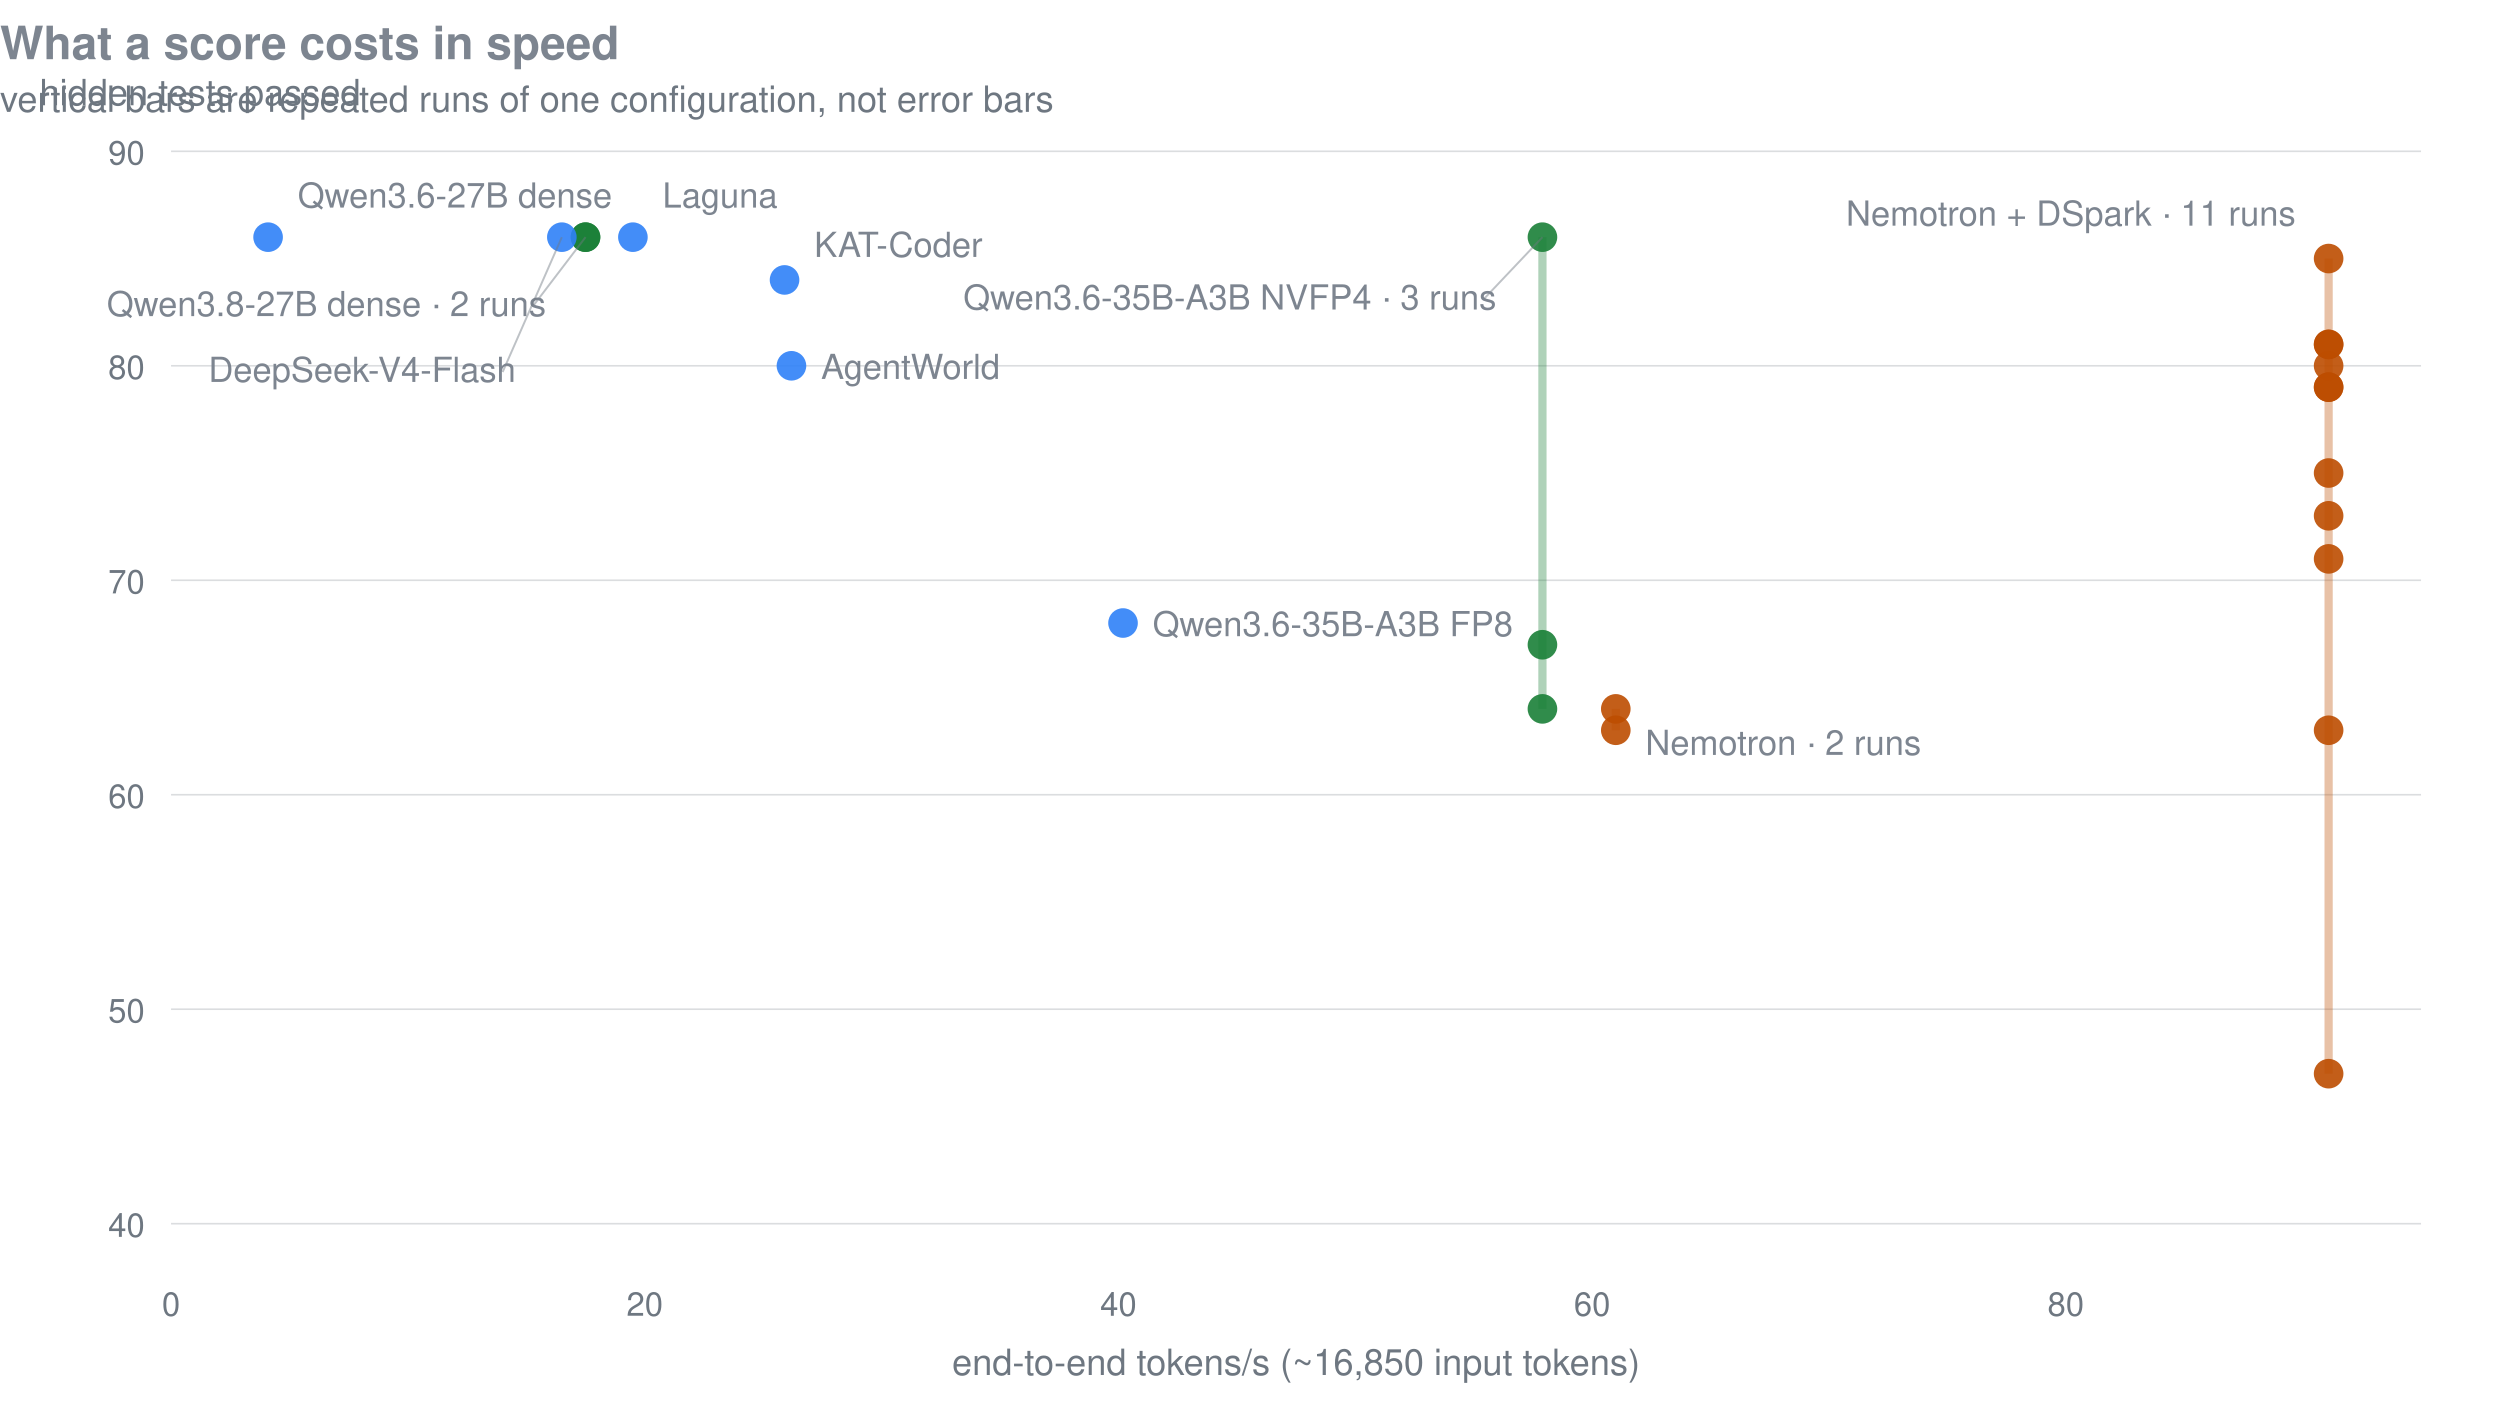
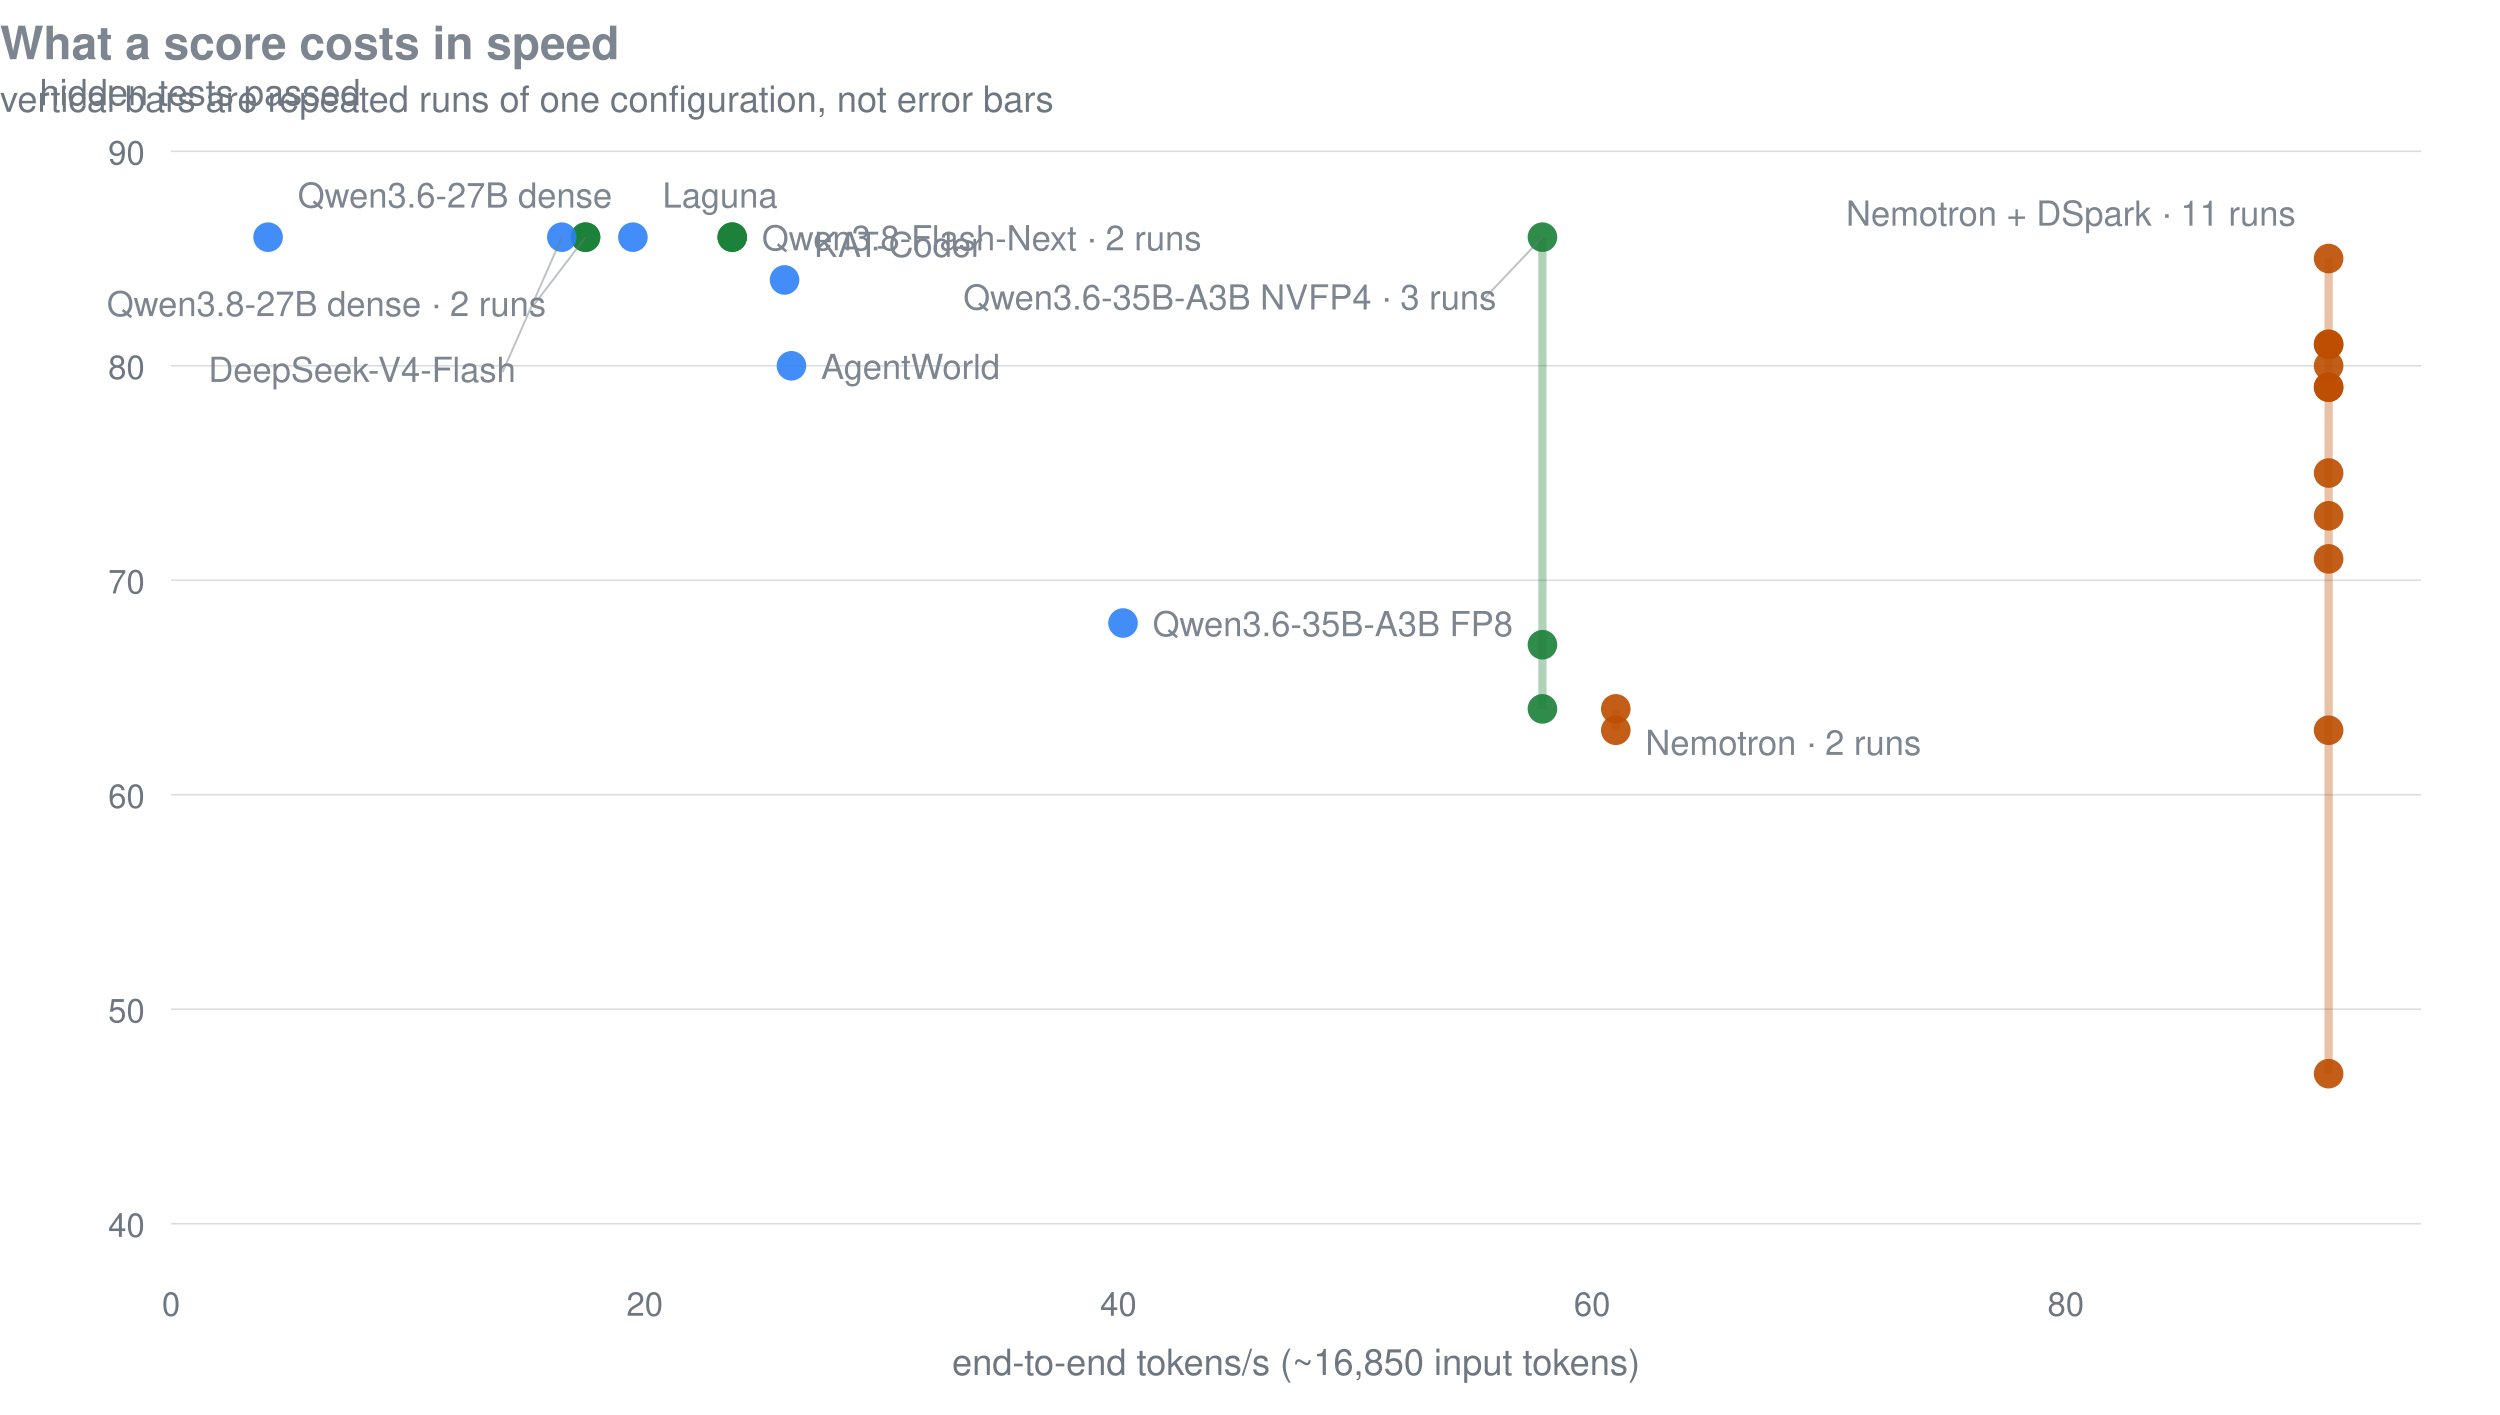
<svg xmlns="http://www.w3.org/2000/svg" width="760" height="430" viewBox="0 0 760 430" font-family="-apple-system,BlinkMacSystemFont,Segoe UI,Helvetica,Arial,sans-serif">
  <text x="0" y="18" font-size="14" font-weight="600" fill="#7d8590">What a score costs in speed</text>
  <text x="0" y="34" font-size="11" fill="#6e7781">vertical bars are repeated runs of one configuration, not error bars</text>
  <line x1="52" y1="372.0" x2="736" y2="372.0" stroke="#6e7781" stroke-width="0.5" opacity="0.25" />
  <text x="44" y="376.0" font-size="10" text-anchor="end" fill="#6e7781">40</text>
  <line x1="52" y1="306.8" x2="736" y2="306.8" stroke="#6e7781" stroke-width="0.5" opacity="0.25" />
  <text x="44" y="310.8" font-size="10" text-anchor="end" fill="#6e7781">50</text>
  <line x1="52" y1="241.6" x2="736" y2="241.6" stroke="#6e7781" stroke-width="0.5" opacity="0.25" />
  <text x="44" y="245.6" font-size="10" text-anchor="end" fill="#6e7781">60</text>
  <line x1="52" y1="176.4" x2="736" y2="176.4" stroke="#6e7781" stroke-width="0.5" opacity="0.25" />
  <text x="44" y="180.4" font-size="10" text-anchor="end" fill="#6e7781">70</text>
  <line x1="52" y1="111.2" x2="736" y2="111.2" stroke="#6e7781" stroke-width="0.5" opacity="0.25" />
  <text x="44" y="115.2" font-size="10" text-anchor="end" fill="#6e7781">80</text>
  <line x1="52" y1="46.0" x2="736" y2="46.0" stroke="#6e7781" stroke-width="0.5" opacity="0.25" />
  <text x="44" y="50.0" font-size="10" text-anchor="end" fill="#6e7781">90</text>
  <text x="52.0" y="400" font-size="10" text-anchor="middle" fill="#6e7781">0</text>
  <text x="196.0" y="400" font-size="10" text-anchor="middle" fill="#6e7781">20</text>
  <text x="340.0" y="400" font-size="10" text-anchor="middle" fill="#6e7781">40</text>
  <text x="484.0" y="400" font-size="10" text-anchor="middle" fill="#6e7781">60</text>
  <text x="628.0" y="400" font-size="10" text-anchor="middle" fill="#6e7781">80</text>
  <text x="394.0" y="418" font-size="11" text-anchor="middle" fill="#6e7781">end-to-end tokens/s (~16,850 input tokens)</text>
  <text x="12" y="32" font-size="11" fill="#6e7781">hidden tests passed</text>
  <line x1="707.9" y1="326.4" x2="707.9" y2="78.6" stroke="#bc4c00" stroke-width="2.5" opacity="0.35" />
  <circle cx="707.9" cy="78.6" r="4.5" fill="#bc4c00" opacity="0.9" />
  <circle cx="707.9" cy="117.7" r="4.5" fill="#bc4c00" opacity="0.9" />
  <circle cx="707.9" cy="169.9" r="4.5" fill="#bc4c00" opacity="0.9" />
  <circle cx="707.9" cy="111.2" r="4.5" fill="#bc4c00" opacity="0.9" />
  <circle cx="707.9" cy="156.8" r="4.5" fill="#bc4c00" opacity="0.9" />
  <circle cx="707.9" cy="222.0" r="4.5" fill="#bc4c00" opacity="0.9" />
  <circle cx="707.9" cy="104.7" r="4.5" fill="#bc4c00" opacity="0.9" />
  <circle cx="707.9" cy="104.7" r="4.5" fill="#bc4c00" opacity="0.9" />
  <circle cx="707.9" cy="326.4" r="4.5" fill="#bc4c00" opacity="0.9" />
  <circle cx="707.9" cy="117.7" r="4.5" fill="#bc4c00" opacity="0.9" />
  <circle cx="707.9" cy="143.8" r="4.5" fill="#bc4c00" opacity="0.9" />
  <line x1="468.9" y1="215.5" x2="468.9" y2="72.1" stroke="#1a7f37" stroke-width="2.5" opacity="0.35" />
  <circle cx="468.9" cy="215.5" r="4.5" fill="#1a7f37" opacity="0.9" />
  <circle cx="468.9" cy="196.0" r="4.5" fill="#1a7f37" opacity="0.9" />
  <circle cx="468.9" cy="72.1" r="4.5" fill="#1a7f37" opacity="0.9" />
  <line x1="491.2" y1="222.0" x2="491.2" y2="215.5" stroke="#bc4c00" stroke-width="2.5" opacity="0.35" />
  <circle cx="491.2" cy="222.0" r="4.5" fill="#bc4c00" opacity="0.9" />
  <circle cx="491.2" cy="215.5" r="4.5" fill="#bc4c00" opacity="0.9" />
  <circle cx="341.4" cy="189.4" r="4.5" fill="#2f81f7" opacity="0.9" />
  <circle cx="240.6" cy="111.2" r="4.5" fill="#2f81f7" opacity="0.9" />
  <circle cx="238.5" cy="85.1" r="4.5" fill="#2f81f7" opacity="0.9" />
  <circle cx="192.4" cy="72.1" r="4.5" fill="#2f81f7" opacity="0.9" />
  <line x1="178.0" y1="72.1" x2="178.0" y2="72.1" stroke="#1a7f37" stroke-width="2.5" opacity="0.35" />
  <circle cx="178.0" cy="72.1" r="4.5" fill="#1a7f37" opacity="0.9" />
  <circle cx="178.0" cy="72.1" r="4.5" fill="#1a7f37" opacity="0.9" />
  <circle cx="170.8" cy="72.1" r="4.5" fill="#2f81f7" opacity="0.9" />
  <circle cx="81.5" cy="72.1" r="4.5" fill="#2f81f7" opacity="0.9" />
+   <line x1="222.6" y1="72.1" x2="222.6" y2="72.1" stroke="#1a7f37" stroke-width="2.5" opacity="0.35" />
+   <circle cx="222.6" cy="72.1" r="4.5" fill="#1a7f37" opacity="0.9" />
+   <circle cx="222.6" cy="72.1" r="4.5" fill="#1a7f37" opacity="0.9" />
  <text x="697.9" y="68.6" font-size="10.5" text-anchor="end" fill="#7d8590">Nemotron + DSpark · 11 runs</text>
  <line x1="468.9" y1="72.1" x2="450.9" y2="91.1" stroke="#6e7781" stroke-width="0.6" opacity="0.45" />
  <text x="454.9" y="94.1" font-size="10.5" text-anchor="end" fill="#7d8590">Qwen3.6-35B-A3B NVFP4 · 3 runs</text>
  <text x="500.2" y="229.5" font-size="10.5" text-anchor="start" fill="#7d8590">Nemotron · 2 runs</text>
  <text x="350.4" y="193.4" font-size="10.5" text-anchor="start" fill="#7d8590">Qwen3.6-35B-A3B FP8</text>
  <text x="249.6" y="115.2" font-size="10.5" text-anchor="start" fill="#7d8590">AgentWorld</text>
  <text x="247.5" y="78.1" font-size="10.5" text-anchor="start" fill="#7d8590">KAT-Coder</text>
  <text x="201.4" y="63.1" font-size="10.5" text-anchor="start" fill="#7d8590">Laguna</text>
  <line x1="178.0" y1="72.1" x2="162.0" y2="93.1" stroke="#6e7781" stroke-width="0.6" opacity="0.45" />
  <text x="166.0" y="96.1" font-size="10.5" text-anchor="end" fill="#7d8590">Qwen3.8-27B dense · 2 runs</text>
  <line x1="170.8" y1="72.1" x2="152.8" y2="113.1" stroke="#6e7781" stroke-width="0.6" opacity="0.45" />
  <text x="156.8" y="116.1" font-size="10.5" text-anchor="end" fill="#7d8590">DeepSeek-V4-Flash</text>
  <text x="90.5" y="63.1" font-size="10.5" text-anchor="start" fill="#7d8590">Qwen3.6-27B dense</text>
+   <text x="231.6" y="76.1" font-size="10.5" text-anchor="start" fill="#7d8590">Qwen3.8-Flash-Next · 2 runs</text>
</svg>
